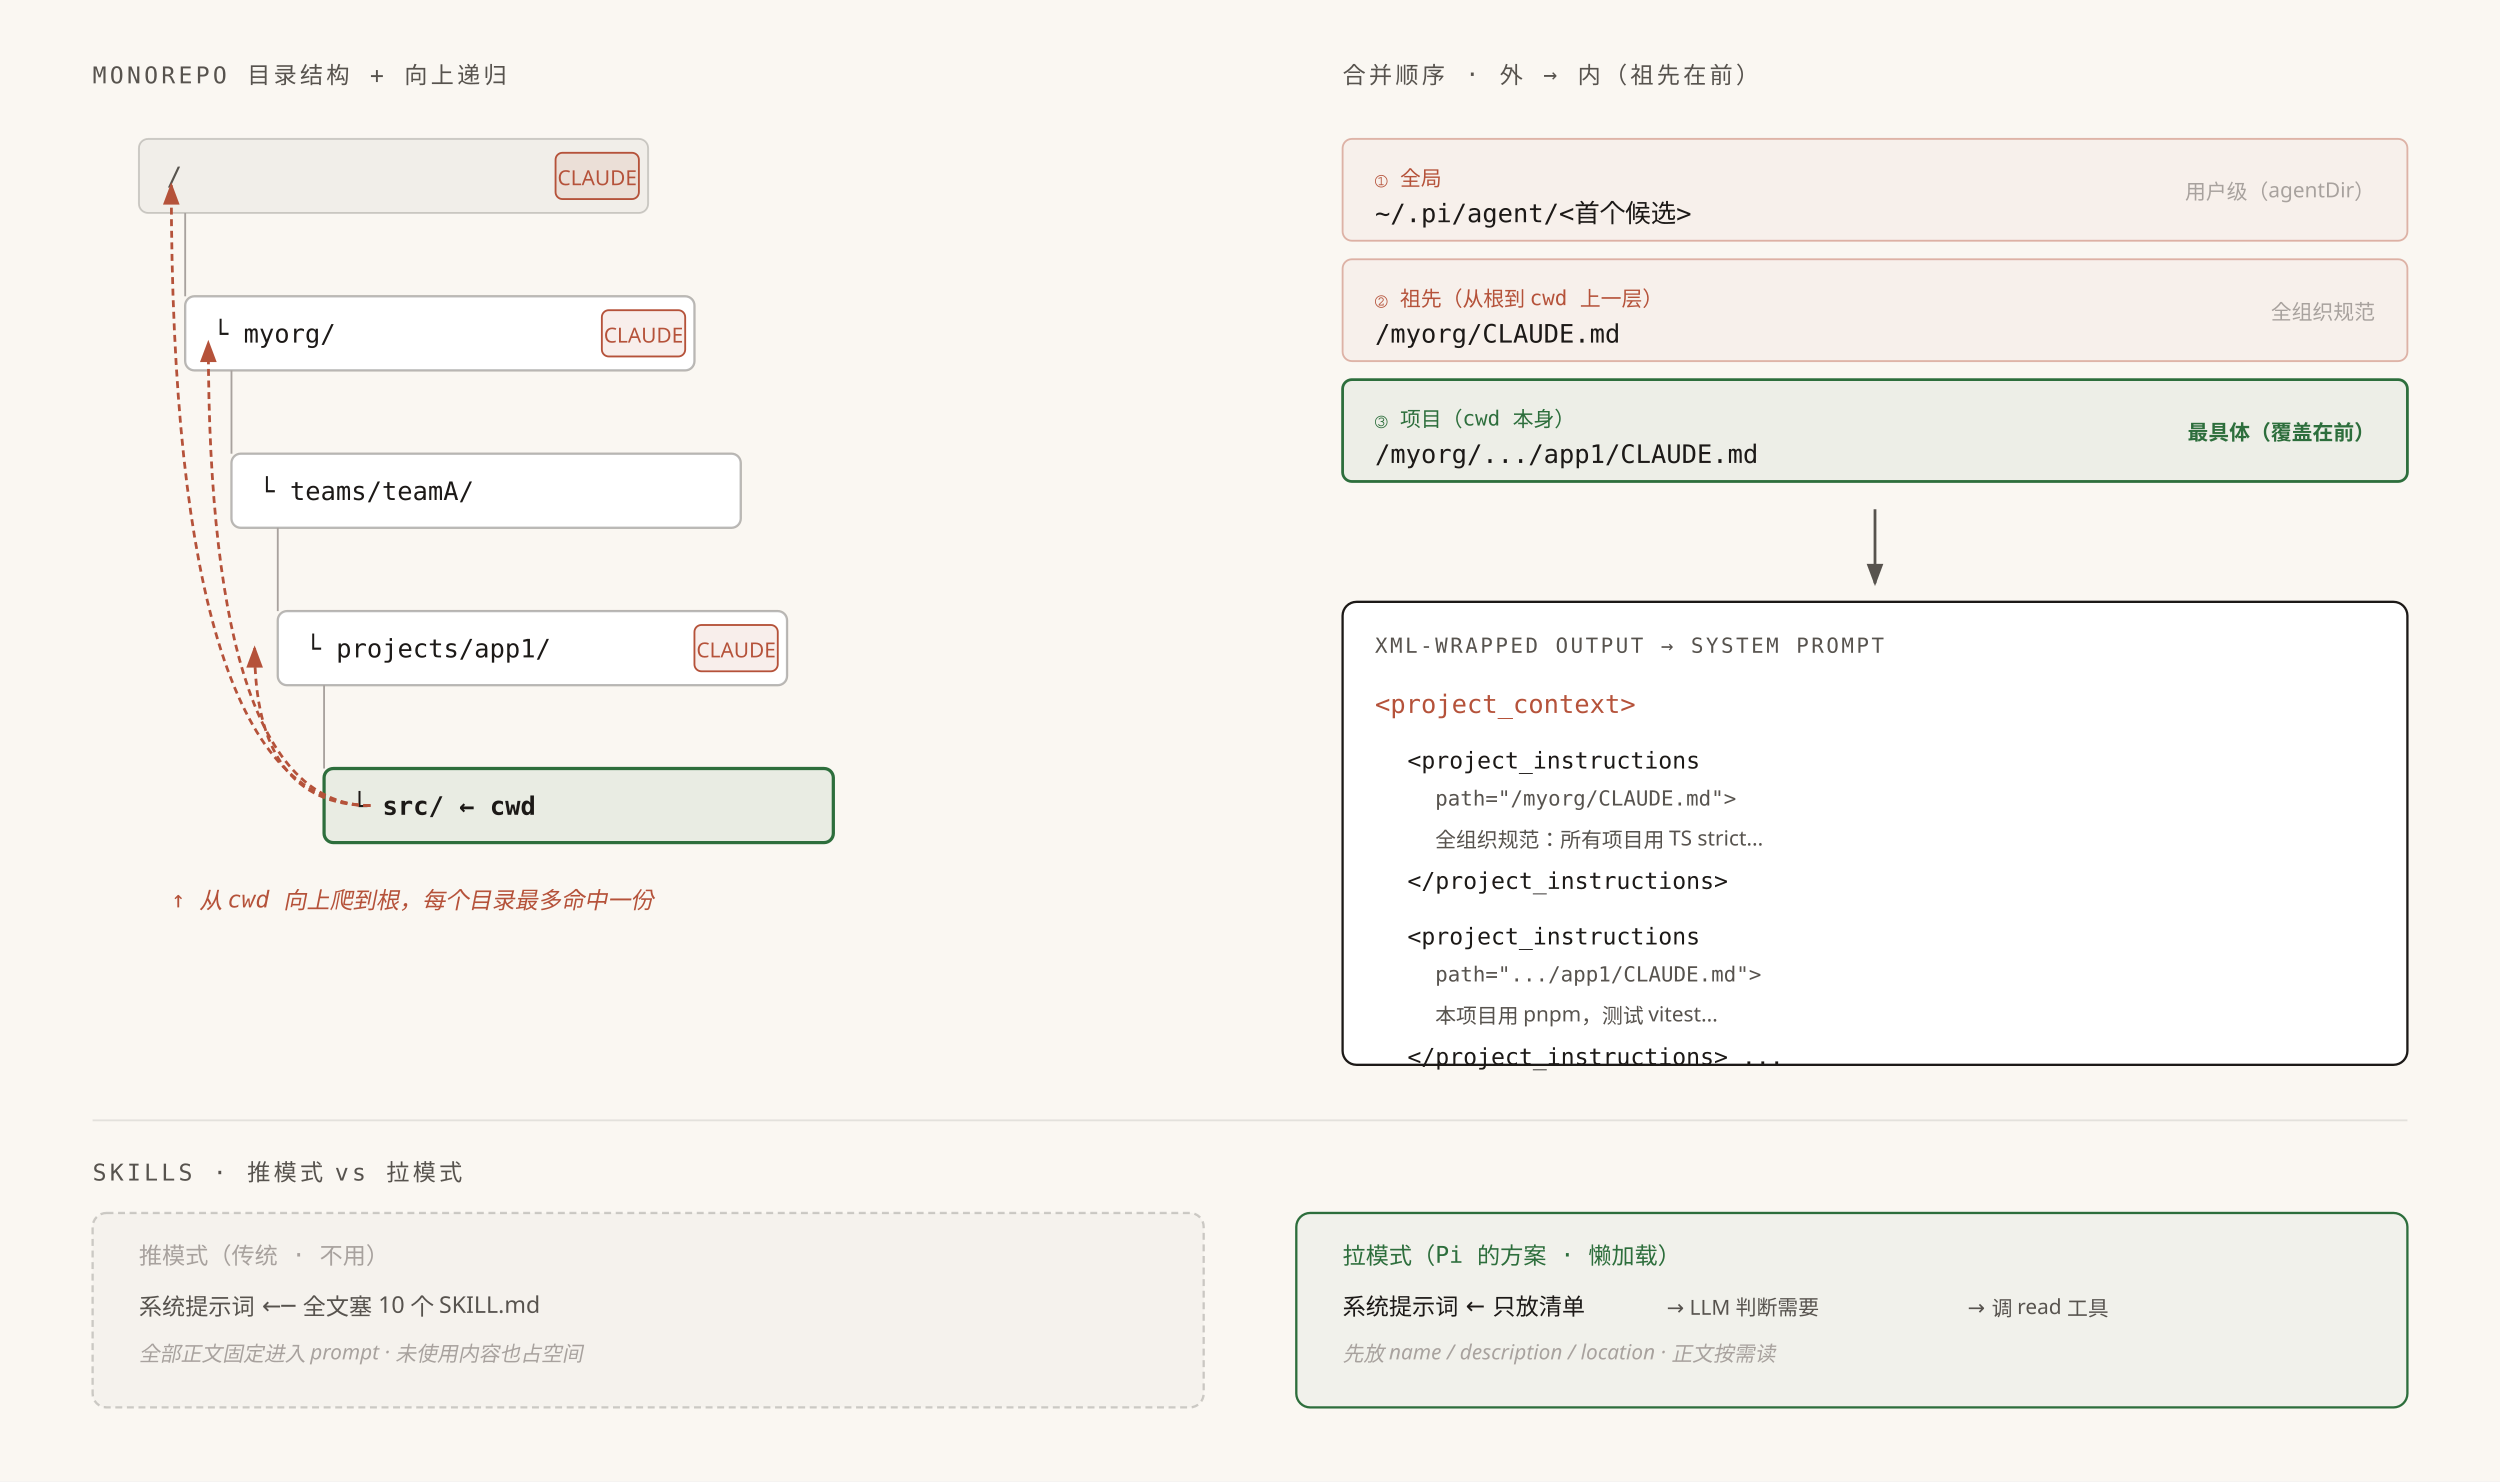
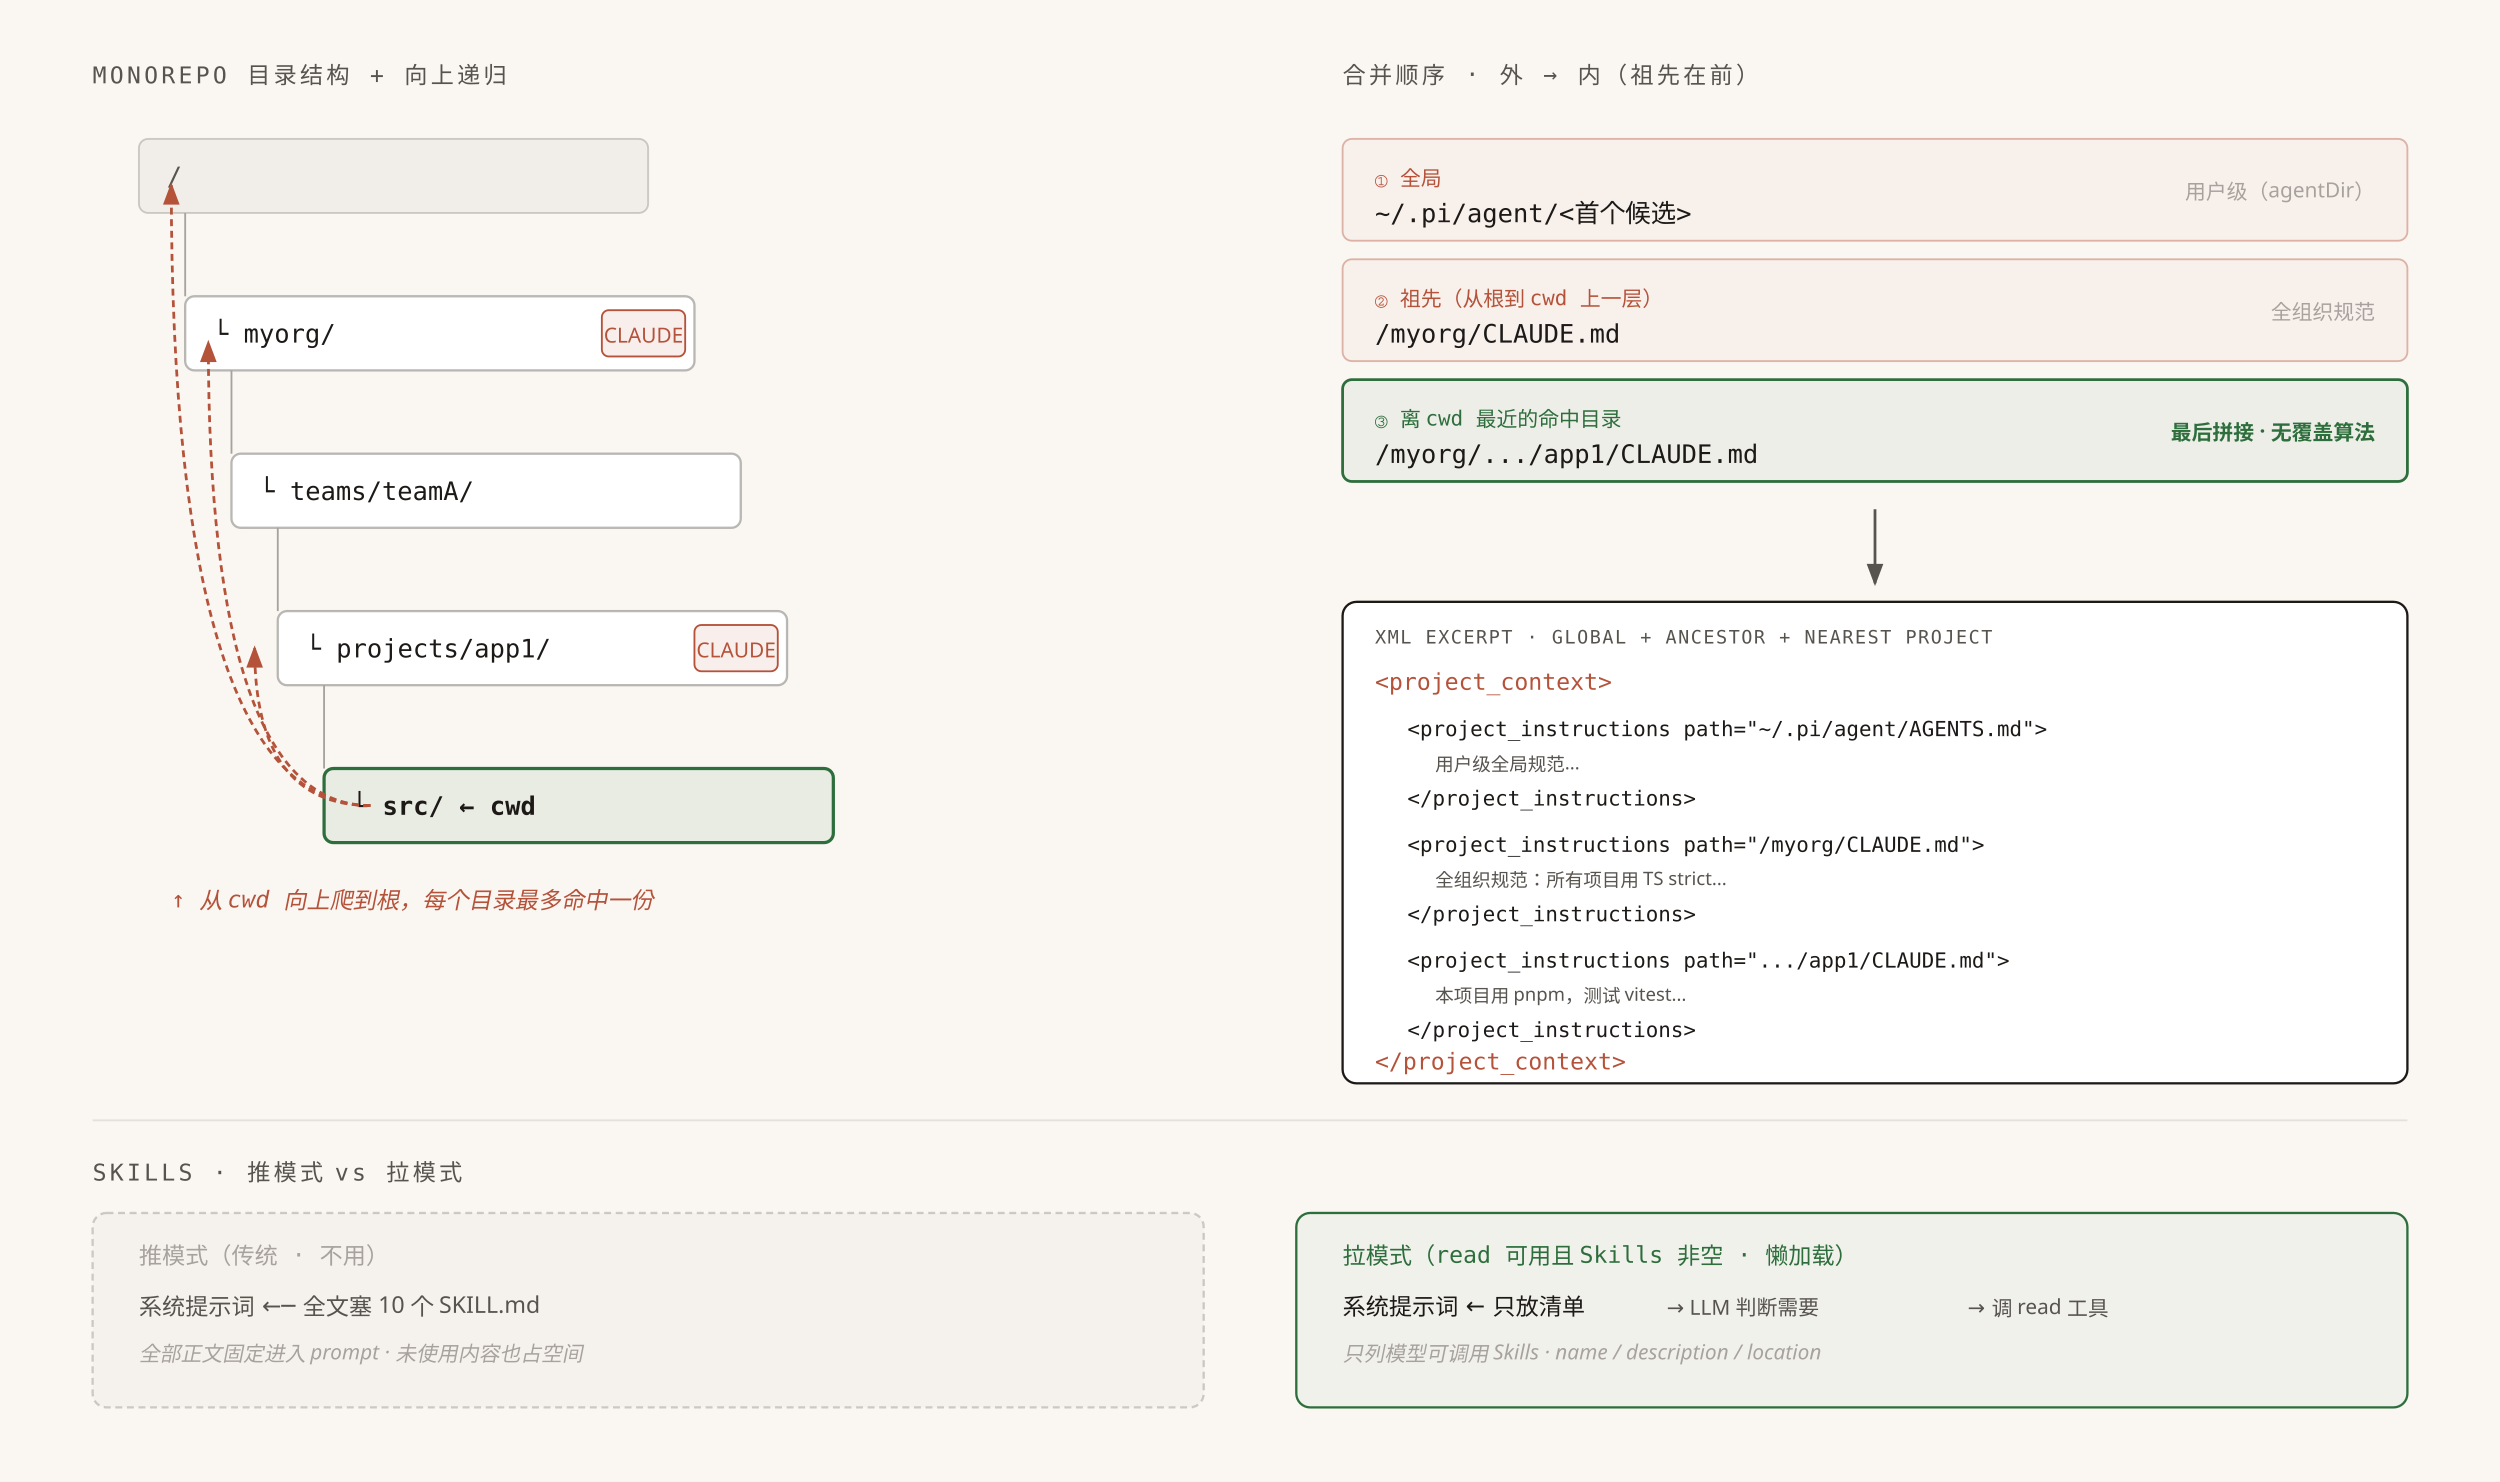
<svg xmlns="http://www.w3.org/2000/svg" viewBox="0 0 1080 640">
  <defs>
    <marker id="arrow" markerWidth="8" markerHeight="6" refX="7" refY="3" orient="auto">
      <polygon points="0 0, 8 3, 0 6" fill="#57534e" />
    </marker>
    <marker id="arrow-accent" markerWidth="8" markerHeight="6" refX="7" refY="3" orient="auto">
      <polygon points="0 0, 8 3, 0 6" fill="#b5523a" />
    </marker>
    <marker id="arrow-green" markerWidth="8" markerHeight="6" refX="7" refY="3" orient="auto">
      <polygon points="0 0, 8 3, 0 6" fill="#2d6e3c" />
    </marker>
  </defs>
  <rect width="1080" height="640" fill="#faf7f2" />
  <g>
    <text x="40" y="36" fill="#57534e" font-size="10" font-family="'Geist Mono', monospace" letter-spacing="0.14em">MONOREPO 目录结构 + 向上递归</text>
    <g transform="translate(60, 60)">
      <rect x="0" y="0" width="220" height="32" rx="4" fill="rgba(28,25,23,0.04)" stroke="rgba(28,25,23,0.20)" stroke-width="0.8" />
      <text x="12" y="20" fill="#57534e" font-size="11" font-family="'Geist Mono', monospace">/</text>
-       <rect x="180" y="6" width="36" height="20" rx="3" fill="rgba(181,82,58,0.10)" stroke="#b5523a" stroke-width="0.8" />
-       <text x="198" y="20" fill="#b5523a" font-size="9" font-family="'Geist', sans-serif" text-anchor="middle">CLAUDE</text>
      <line x1="20" y1="32" x2="20" y2="68" stroke="#a8a29e" stroke-width="0.8" />
      <rect x="20" y="68" width="220" height="32" rx="4" fill="#ffffff" stroke="rgba(28,25,23,0.30)" stroke-width="1" />
      <text x="32" y="88" fill="#1c1917" font-size="11" font-family="'Geist Mono', monospace">└ myorg/</text>
      <rect x="200" y="74" width="36" height="20" rx="3" fill="rgba(181,82,58,0.10)" stroke="#b5523a" stroke-width="0.8" />
      <text x="218" y="88" fill="#b5523a" font-size="9" font-family="'Geist', sans-serif" text-anchor="middle">CLAUDE</text>
      <line x1="40" y1="100" x2="40" y2="136" stroke="#a8a29e" stroke-width="0.8" />
      <rect x="40" y="136" width="220" height="32" rx="4" fill="#ffffff" stroke="rgba(28,25,23,0.30)" stroke-width="1" />
      <text x="52" y="156" fill="#1c1917" font-size="11" font-family="'Geist Mono', monospace">  └ teams/teamA/</text>
      <line x1="60" y1="168" x2="60" y2="204" stroke="#a8a29e" stroke-width="0.8" />
      <rect x="60" y="204" width="220" height="32" rx="4" fill="#ffffff" stroke="rgba(28,25,23,0.30)" stroke-width="1" />
      <text x="72" y="224" fill="#1c1917" font-size="11" font-family="'Geist Mono', monospace">    └ projects/app1/</text>
      <rect x="240" y="210" width="36" height="20" rx="3" fill="rgba(181,82,58,0.10)" stroke="#b5523a" stroke-width="0.8" />
      <text x="258" y="224" fill="#b5523a" font-size="9" font-family="'Geist', sans-serif" text-anchor="middle">CLAUDE</text>
      <line x1="80" y1="236" x2="80" y2="272" stroke="#a8a29e" stroke-width="0.8" />
      <rect x="80" y="272" width="220" height="32" rx="4" fill="rgba(45,110,60,0.08)" stroke="#2d6e3c" stroke-width="1.4" />
      <text x="92" y="292" fill="#1c1917" font-size="11" font-family="'Geist Mono', monospace" font-weight="600">      └ src/  ← cwd</text>
      <path d="M 100 288 Q 50 288 50 220" stroke="#b5523a" stroke-width="1.2" fill="none" marker-end="url(#arrow-accent)" stroke-dasharray="3,2" />
      <path d="M 100 288 Q 30 288 30 88" stroke="#b5523a" stroke-width="1.2" fill="none" marker-end="url(#arrow-accent)" stroke-dasharray="3,2" />
      <path d="M 100 288 Q 14 288 14 20" stroke="#b5523a" stroke-width="1.2" fill="none" marker-end="url(#arrow-accent)" stroke-dasharray="3,2" />
      <text x="14" y="332" fill="#b5523a" font-size="10" font-family="'Geist Mono', monospace" font-style="italic">↑ 从 cwd 向上爬到根，每个目录最多命中一份</text>
    </g>
  </g>
  <g>
    <text x="580" y="36" fill="#57534e" font-size="10" font-family="'Geist Mono', monospace" letter-spacing="0.14em">合并顺序 · 外 → 内（祖先在前）</text>
    <g transform="translate(580, 60)">
      <rect x="0" y="0" width="460" height="44" rx="4" fill="rgba(181,82,58,0.04)" stroke="rgba(181,82,58,0.40)" stroke-width="0.8" />
      <text x="14" y="20" fill="#b5523a" font-size="9" font-family="'Geist Mono', monospace">① 全局</text>
      <text x="14" y="36" fill="#1c1917" font-size="11" font-family="'Geist Mono', monospace">~/.pi/agent/&lt;首个候选&gt;</text>
      <text x="446" y="26" fill="#a8a29e" font-size="9" font-family="'Geist', sans-serif" text-anchor="end">用户级（agentDir）</text>
    </g>
    <g transform="translate(580, 112)">
      <rect x="0" y="0" width="460" height="44" rx="4" fill="rgba(181,82,58,0.04)" stroke="rgba(181,82,58,0.40)" stroke-width="0.8" />
      <text x="14" y="20" fill="#b5523a" font-size="9" font-family="'Geist Mono', monospace">② 祖先（从根到 cwd 上一层）</text>
      <text x="14" y="36" fill="#1c1917" font-size="11" font-family="'Geist Mono', monospace">/myorg/CLAUDE.md</text>
      <text x="446" y="26" fill="#a8a29e" font-size="9" font-family="'Geist', sans-serif" text-anchor="end">全组织规范</text>
    </g>
    <g transform="translate(580, 164)">
      <rect x="0" y="0" width="460" height="44" rx="4" fill="rgba(45,110,60,0.06)" stroke="#2d6e3c" stroke-width="1.2" />
-       <text x="14" y="20" fill="#2d6e3c" font-size="9" font-family="'Geist Mono', monospace">③ 项目（cwd 本身）</text>
+       <text x="14" y="20" fill="#2d6e3c" font-size="9" font-family="'Geist Mono', monospace">③ 离 cwd 最近的命中目录</text>
      <text x="14" y="36" fill="#1c1917" font-size="11" font-family="'Geist Mono', monospace">/myorg/.../app1/CLAUDE.md</text>
-       <text x="446" y="26" fill="#2d6e3c" font-size="9" font-family="'Geist', sans-serif" text-anchor="end" font-weight="600">最具体（覆盖在前）</text>
+       <text x="446" y="26" fill="#2d6e3c" font-size="9" font-family="'Geist', sans-serif" text-anchor="end" font-weight="600">最后拼接 · 无覆盖算法</text>
    </g>
    <line x1="810" y1="220" x2="810" y2="252" stroke="#57534e" stroke-width="1.2" marker-end="url(#arrow)" />
    <g transform="translate(580, 260)">
-       <rect x="0" y="0" width="460" height="200" rx="6" fill="#ffffff" stroke="#1c1917" stroke-width="1" />
-       <text x="14" y="22" fill="#57534e" font-size="9" font-family="'Geist Mono', monospace" letter-spacing="0.12em">XML-WRAPPED OUTPUT → SYSTEM PROMPT</text>
-       <text x="14" y="48" fill="#b5523a" font-size="11" font-family="'Geist Mono', monospace">&lt;project_context&gt;</text>
-       <text x="28" y="72" fill="#1c1917" font-size="10" font-family="'Geist Mono', monospace">&lt;project_instructions</text>
-       <text x="40" y="88" fill="#57534e" font-size="9" font-family="'Geist Mono', monospace">path="/myorg/CLAUDE.md"&gt;</text>
-       <text x="40" y="106" fill="#57534e" font-size="9" font-family="'Geist', sans-serif">全组织规范：所有项目用 TS strict...</text>
-       <text x="28" y="124" fill="#1c1917" font-size="10" font-family="'Geist Mono', monospace">&lt;/project_instructions&gt;</text>
-       <text x="28" y="148" fill="#1c1917" font-size="10" font-family="'Geist Mono', monospace">&lt;project_instructions</text>
-       <text x="40" y="164" fill="#57534e" font-size="9" font-family="'Geist Mono', monospace">path=".../app1/CLAUDE.md"&gt;</text>
-       <text x="40" y="182" fill="#57534e" font-size="9" font-family="'Geist', sans-serif">本项目用 pnpm，测试 vitest...</text>
-       <text x="28" y="200" fill="#1c1917" font-size="10" font-family="'Geist Mono', monospace">&lt;/project_instructions&gt; ...</text>
+       <rect x="0" y="0" width="460" height="208" rx="6" fill="#ffffff" stroke="#1c1917" stroke-width="1" />
+       <text x="14" y="18" fill="#57534e" font-size="8" font-family="'Geist Mono', monospace" letter-spacing="0.08em">XML EXCERPT · GLOBAL + ANCESTOR + NEAREST PROJECT</text>
+       <text x="14" y="38" fill="#b5523a" font-size="10" font-family="'Geist Mono', monospace">&lt;project_context&gt;</text>
+       <text x="28" y="58" fill="#1c1917" font-size="9" font-family="'Geist Mono', monospace">&lt;project_instructions path="~/.pi/agent/AGENTS.md"&gt;</text>
+       <text x="40" y="73" fill="#57534e" font-size="8" font-family="'Geist', sans-serif">用户级全局规范...</text>
+       <text x="28" y="88" fill="#1c1917" font-size="9" font-family="'Geist Mono', monospace">&lt;/project_instructions&gt;</text>
+       <text x="28" y="108" fill="#1c1917" font-size="9" font-family="'Geist Mono', monospace">&lt;project_instructions path="/myorg/CLAUDE.md"&gt;</text>
+       <text x="40" y="123" fill="#57534e" font-size="8" font-family="'Geist', sans-serif">全组织规范：所有项目用 TS strict...</text>
+       <text x="28" y="138" fill="#1c1917" font-size="9" font-family="'Geist Mono', monospace">&lt;/project_instructions&gt;</text>
+       <text x="28" y="158" fill="#1c1917" font-size="9" font-family="'Geist Mono', monospace">&lt;project_instructions path=".../app1/CLAUDE.md"&gt;</text>
+       <text x="40" y="173" fill="#57534e" font-size="8" font-family="'Geist', sans-serif">本项目用 pnpm，测试 vitest...</text>
+       <text x="28" y="188" fill="#1c1917" font-size="9" font-family="'Geist Mono', monospace">&lt;/project_instructions&gt;</text>
+       <text x="14" y="202" fill="#b5523a" font-size="10" font-family="'Geist Mono', monospace">&lt;/project_context&gt;</text>
    </g>
  </g>
  <line x1="40" y1="484" x2="1040" y2="484" stroke="rgba(28,25,23,0.10)" stroke-width="0.8" />
  <text x="40" y="510" fill="#57534e" font-size="10" font-family="'Geist Mono', monospace" letter-spacing="0.14em">SKILLS · 推模式 vs 拉模式</text>
  <g transform="translate(40, 524)">
    <rect x="0" y="0" width="480" height="84" rx="6" fill="rgba(28,25,23,0.02)" stroke="rgba(28,25,23,0.20)" stroke-width="1" stroke-dasharray="3,2" />
    <text x="20" y="22" fill="#a8a29e" font-size="10" font-family="'Geist Mono', monospace">推模式（传统 · 不用）</text>
    <text x="20" y="44" fill="#57534e" font-size="10" font-family="'Geist', sans-serif">系统提示词 ←─ 全文塞 10 个 SKILL.md</text>
    <text x="20" y="64" fill="#a8a29e" font-size="9" font-family="'Geist', sans-serif" font-style="italic">全部正文固定进入 prompt · 未使用内容也占空间</text>
  </g>
  <g transform="translate(560, 524)">
    <rect x="0" y="0" width="480" height="84" rx="6" fill="rgba(45,110,60,0.04)" stroke="#2d6e3c" stroke-width="1" />
-     <text x="20" y="22" fill="#2d6e3c" font-size="10" font-family="'Geist Mono', monospace">拉模式（Pi 的方案 · 懒加载）</text>
+     <text x="20" y="22" fill="#2d6e3c" font-size="10" font-family="'Geist Mono', monospace">拉模式（read 可用且 Skills 非空 · 懒加载）</text>
    <text x="20" y="44" fill="#1c1917" font-size="10" font-family="'Geist', sans-serif">系统提示词 ← 只放清单</text>
    <text x="160" y="44" fill="#57534e" font-size="9" font-family="'Geist', sans-serif">→ LLM 判断需要</text>
    <text x="290" y="44" fill="#57534e" font-size="9" font-family="'Geist', sans-serif">→ 调 read 工具</text>
-     <text x="20" y="64" fill="#a8a29e" font-size="9" font-family="'Geist', sans-serif" font-style="italic">先放 name / description / location · 正文按需读</text>
+     <text x="20" y="64" fill="#a8a29e" font-size="9" font-family="'Geist', sans-serif" font-style="italic">只列模型可调用 Skills · name / description / location</text>
  </g>
</svg>
